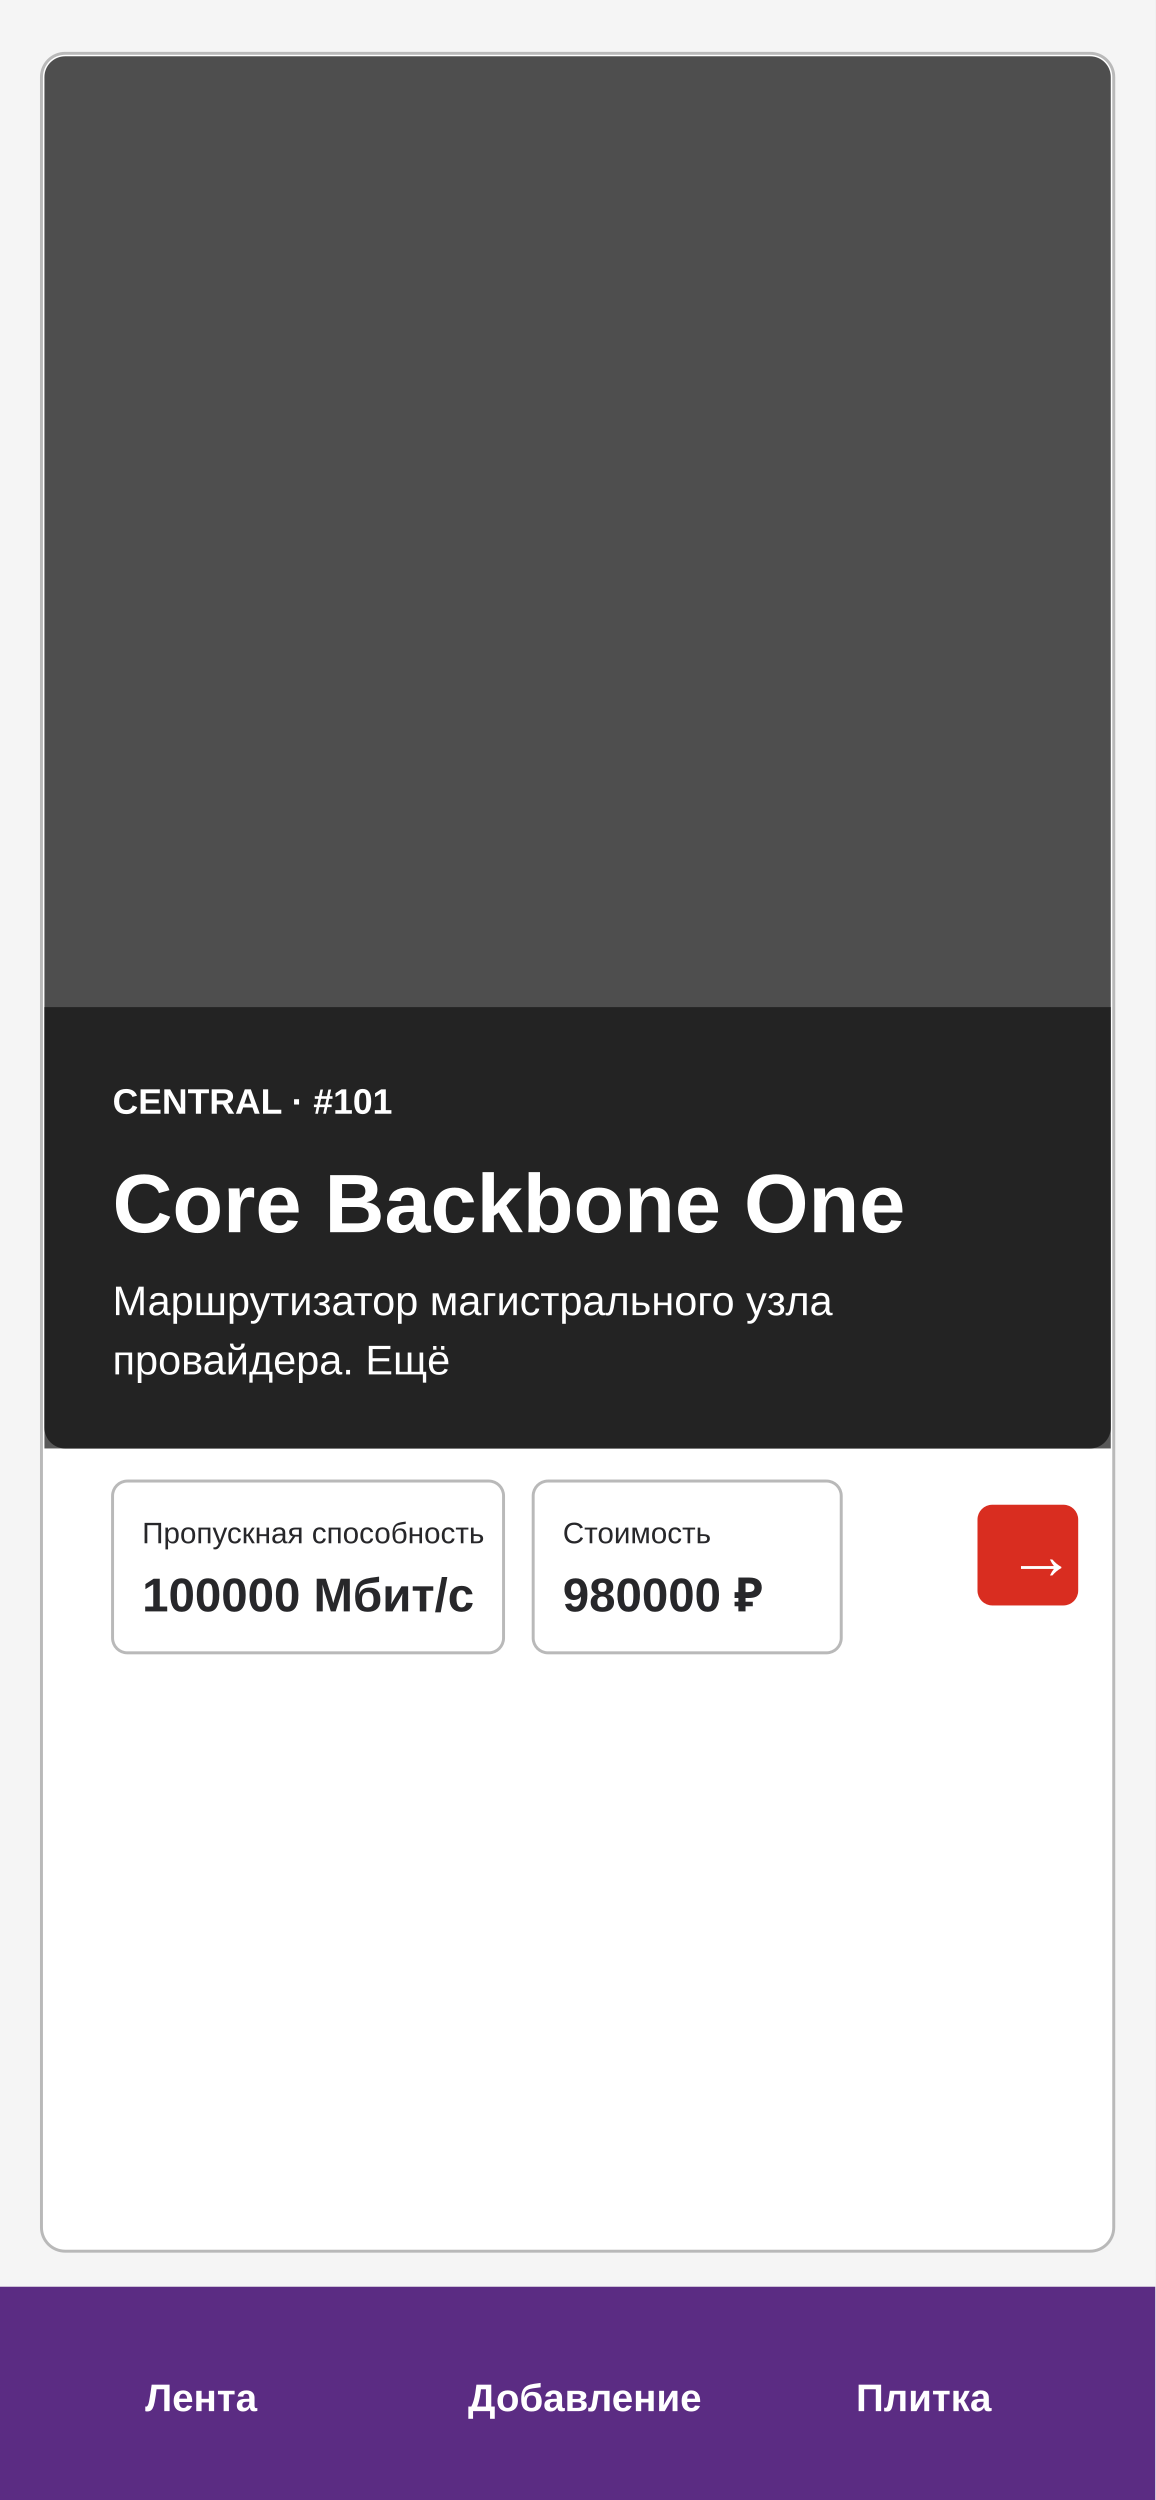
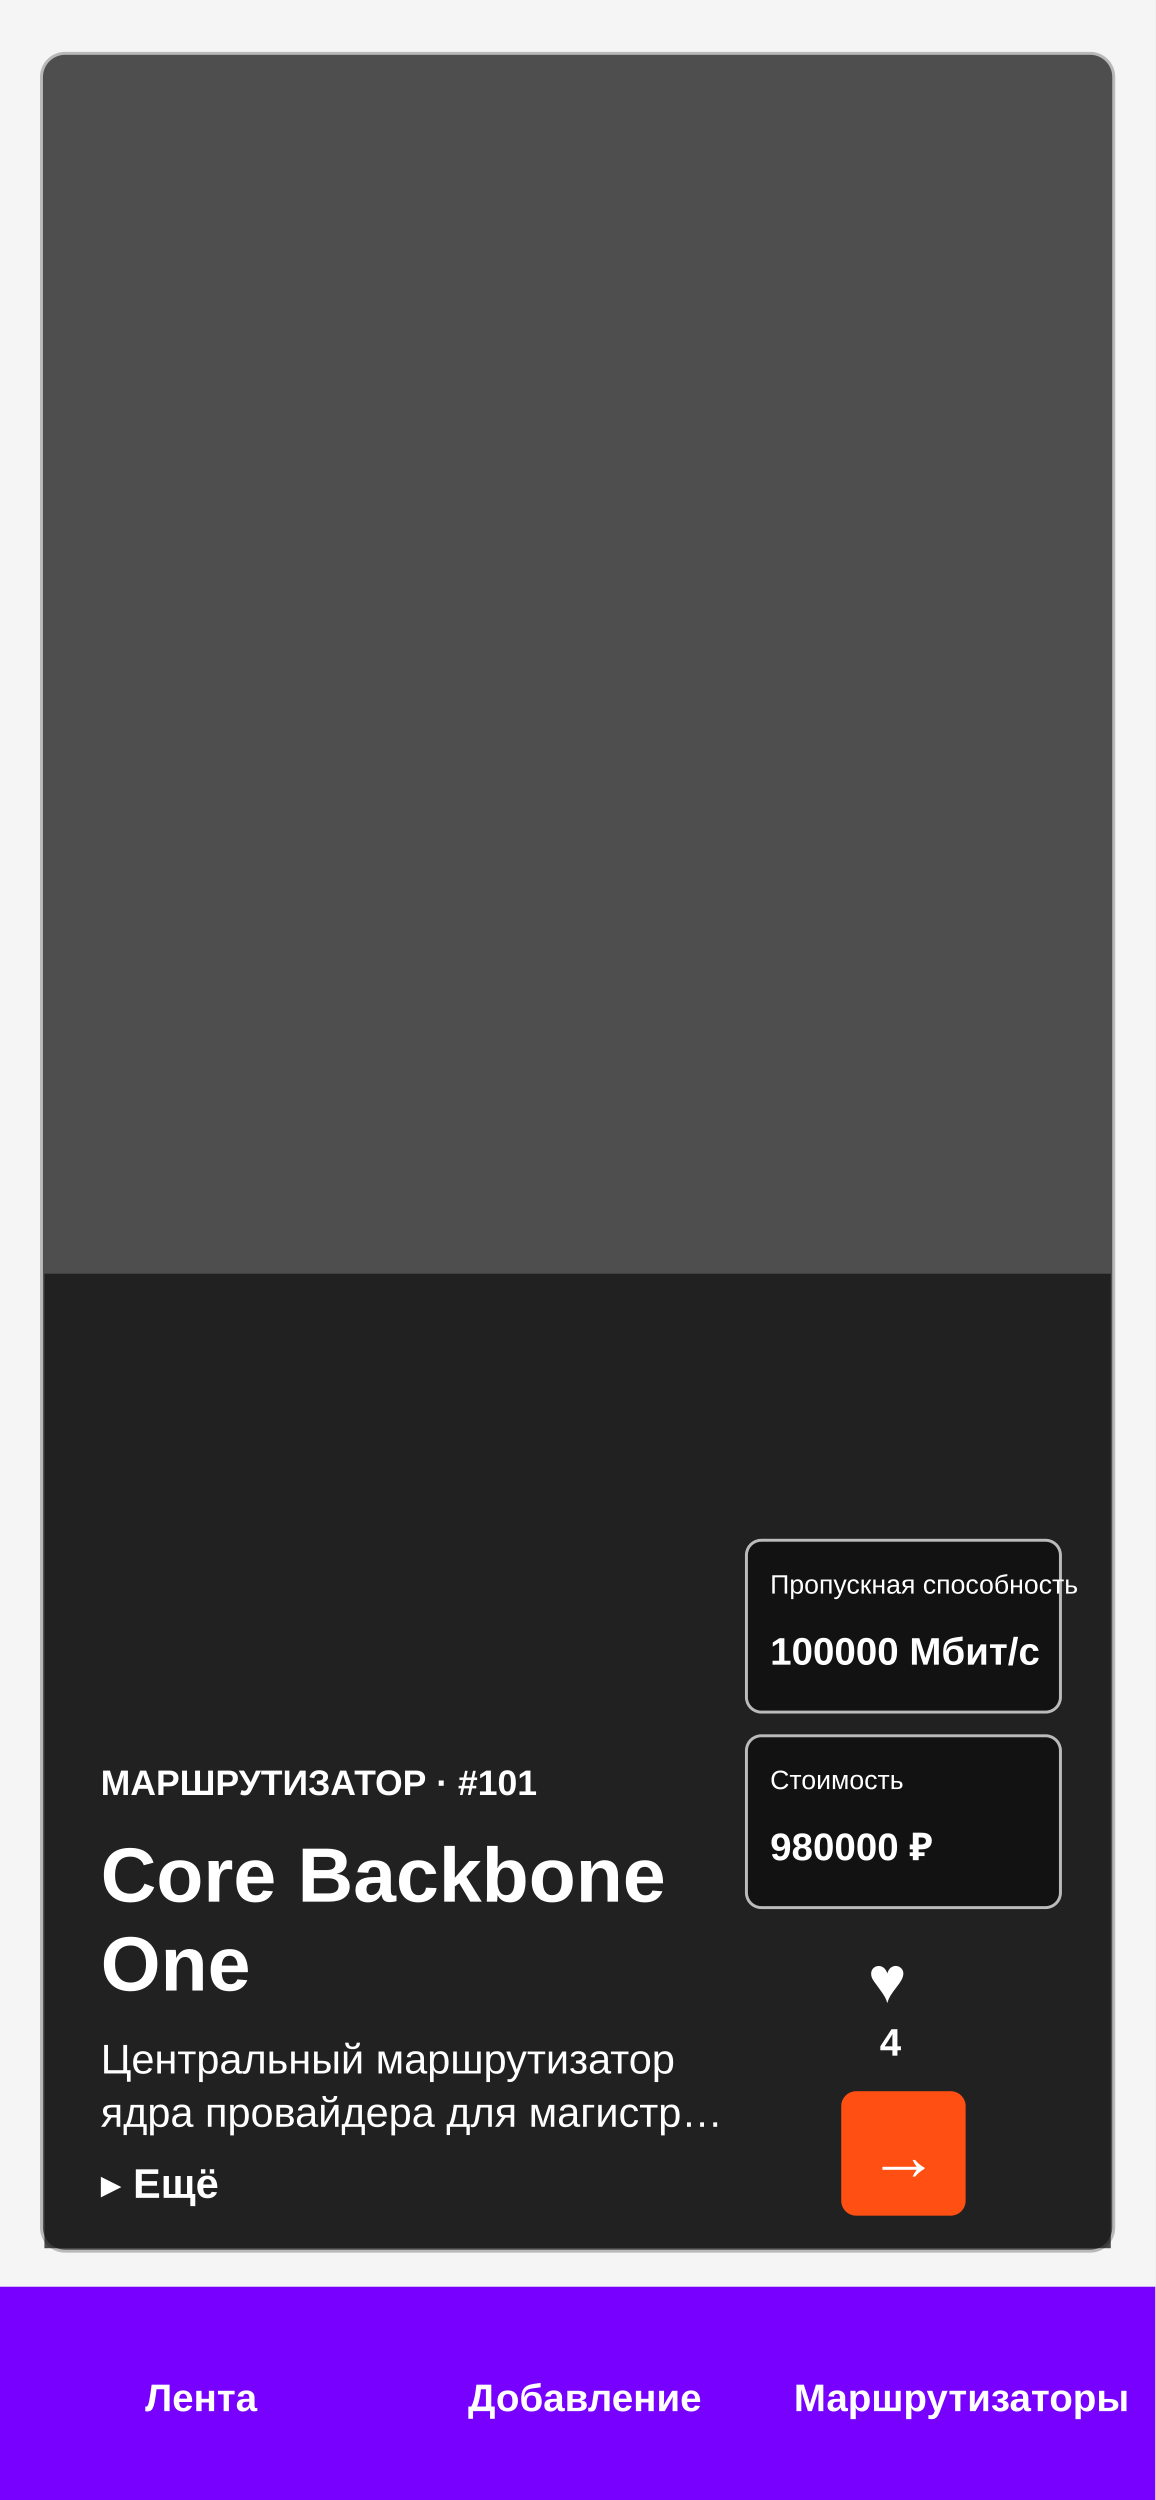
<svg xmlns="http://www.w3.org/2000/svg" width="390" height="844" viewBox="0 0 390 844">
  <rect width="390" height="844" fill="#F5F5F5" />
-   <rect x="14" y="18" width="362" height="742" rx="8" fill="#FFFFFF" stroke="#B9B9B9" />
-   <rect x="15" y="19" width="360" height="470" rx="7" fill="#4E4E4E" />
-   <path d="M15 340h360v149H15z" fill="#111" opacity=".7" />
-   <text x="38" y="376" font-family="Arial" font-size="12" font-weight="bold" fill="#FFFFFF">CENTRAL · #101</text>
-   <text x="38" y="416" font-family="Arial" font-size="28" font-weight="bold" fill="#FFFFFF">Core Backbone One</text>
-   <text x="38" y="444" font-family="Arial" font-size="14" fill="#FFFFFF">Маршрутизатор магистрального узла</text>
-   <text x="38" y="464" font-family="Arial" font-size="14" fill="#FFFFFF">провайдера. Ещё</text>
-   <rect x="38" y="500" width="132" height="58" rx="5" fill="#FFF" stroke="#B9B9B9" />
-   <text x="48" y="521" font-family="Arial" font-size="10" fill="#27272A">Пропускная способность</text>
-   <text x="48" y="544" font-family="Arial" font-size="16" font-weight="bold" fill="#27272A">100000 Мбит/с</text>
-   <rect x="180" y="500" width="104" height="58" rx="5" fill="#FFF" stroke="#B9B9B9" />
-   <text x="190" y="521" font-family="Arial" font-size="10" fill="#27272A">Стоимость</text>
-   <text x="190" y="544" font-family="Arial" font-size="16" font-weight="bold" fill="#27272A">980000 ₽</text>
-   <text x="298" y="538" font-family="Arial" font-size="16" font-weight="bold" fill="#FFFFFF">♥ 4</text>
-   <rect x="330" y="508" width="34" height="34" rx="5" fill="#D92D20" />
-   <text x="340" y="533" font-family="Arial" font-size="23" font-weight="bold" fill="#FFF">→</text>
-   <rect y="772" width="390" height="72" fill="#5B2C83" />
+   <rect x="14" y="18" width="362" height="742" rx="8" fill="#4E4E4E" stroke="#B9B9B9" />
+   <path d="M15 430h360v329H15z" fill="#111" opacity=".75" />
+   <text x="34" y="606" font-family="Arial" font-size="12" font-weight="bold" fill="#FFFFFF">МАРШРУТИЗАТОР · #101</text>
+   <text x="34" y="642" font-family="Arial" font-size="26" font-weight="bold" fill="#FFFFFF">Core Backbone</text>
+   <text x="34" y="672" font-family="Arial" font-size="26" font-weight="bold" fill="#FFFFFF">One</text>
+   <text x="34" y="700" font-family="Arial" font-size="14" fill="#FFFFFF">Центральный маршрутизатор</text>
+   <text x="34" y="718" font-family="Arial" font-size="14" fill="#FFFFFF">ядра провайдера для магистр…</text>
+   <text x="34" y="742" font-family="Arial" font-size="14" font-weight="bold" fill="#FFFFFF">▸ Ещё</text>
+   <g font-family="Arial" fill="#FFFFFF">
+     <rect x="252" y="520" width="106" height="58" rx="5" fill="#000" fill-opacity=".45" stroke="#FFFFFF" stroke-opacity=".7" />
+     <text x="260" y="538" font-size="9">Пропускная способность</text>
+     <text x="260" y="562" font-size="13" font-weight="bold">100000 Мбит/с</text>
+     <rect x="252" y="586" width="106" height="58" rx="5" fill="#000" fill-opacity=".45" stroke="#FFFFFF" stroke-opacity=".7" />
+     <text x="260" y="604" font-size="9">Стоимость</text>
+     <text x="260" y="628" font-size="13" font-weight="bold">980000 ₽</text>
+     <text x="293" y="676" font-size="22" font-weight="bold">♥</text>
+     <text x="297" y="694" font-size="13" font-weight="bold">4</text>
+   </g>
+   <rect x="284" y="706" width="42" height="42" rx="5" fill="#FF4F12" />
+   <text x="293" y="736" font-family="Arial" font-size="24" font-weight="bold" fill="#FFF">→</text>
+   <rect y="772" width="390" height="72" fill="#7700FF" />
  <text x="49" y="814" font-family="Arial" font-size="13" font-weight="bold" fill="#FFF">Лента</text>
  <text x="158" y="814" font-family="Arial" font-size="13" font-weight="bold" fill="#FFF">Добавление</text>
-   <text x="289" y="814" font-family="Arial" font-size="13" font-weight="bold" fill="#FFF">Плитка</text>
+   <text x="268" y="814" font-family="Arial" font-size="13" font-weight="bold" fill="#FFF">Маршрутизаторы</text>
</svg>
